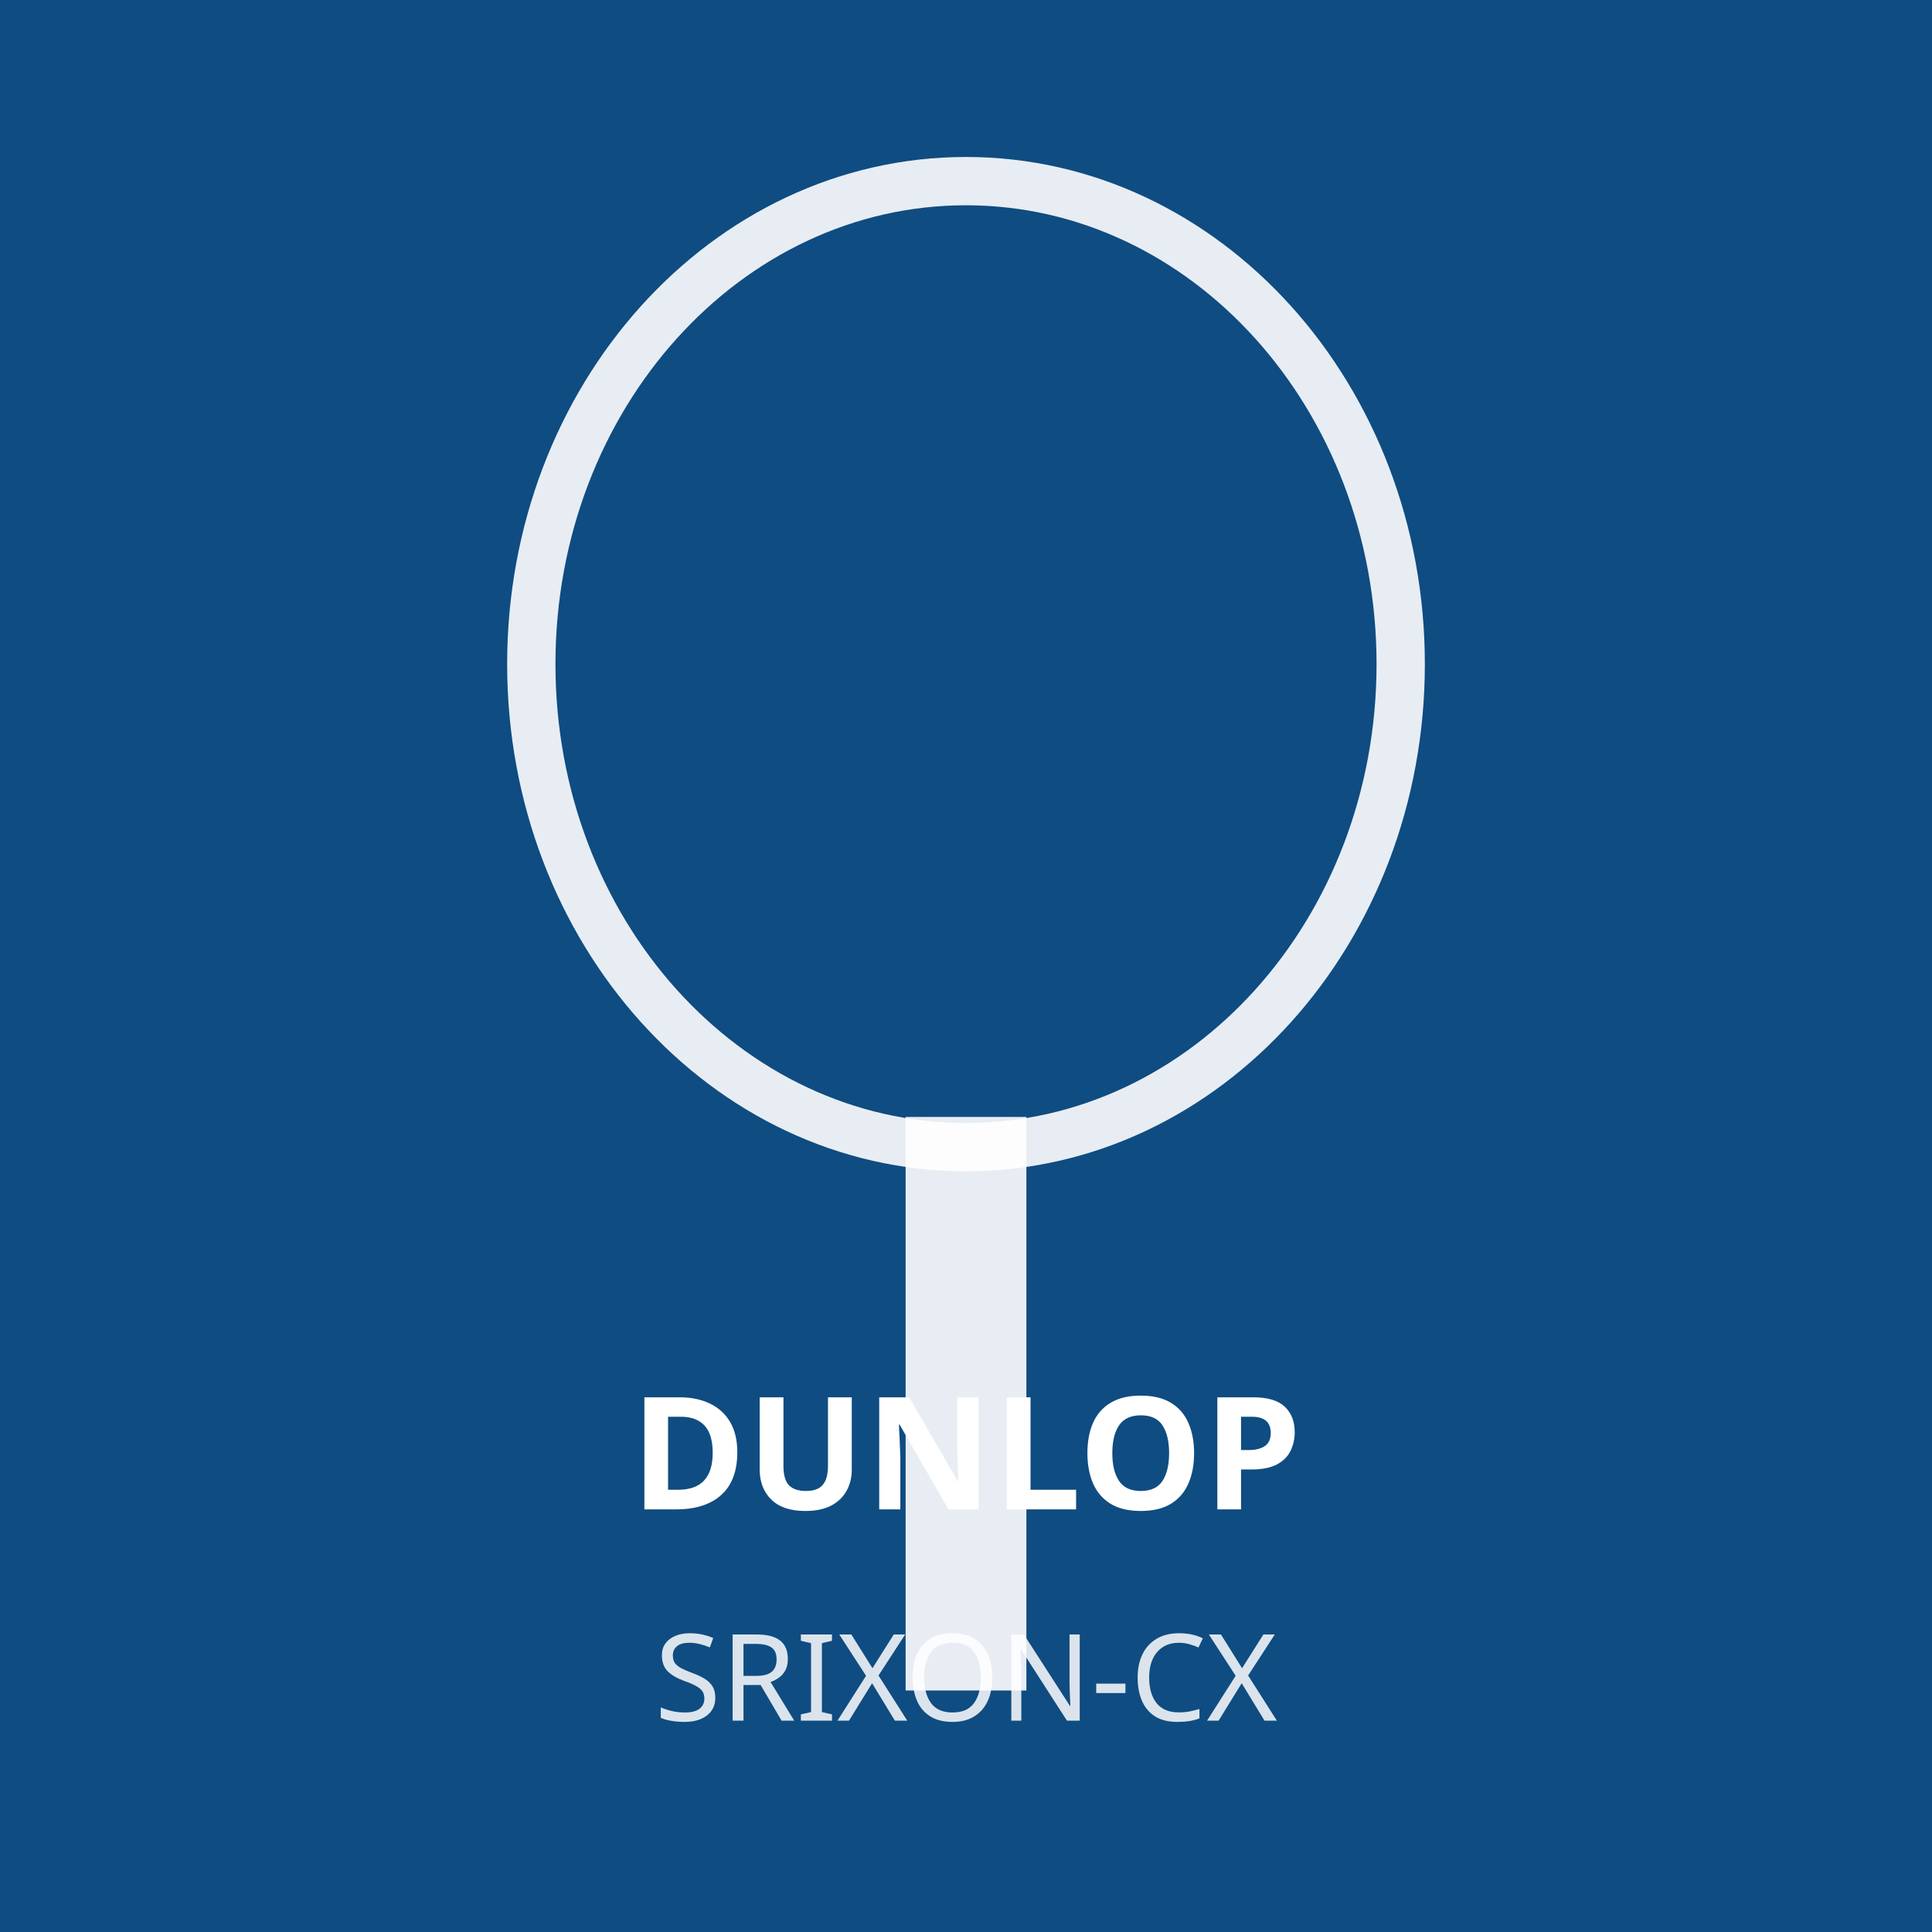
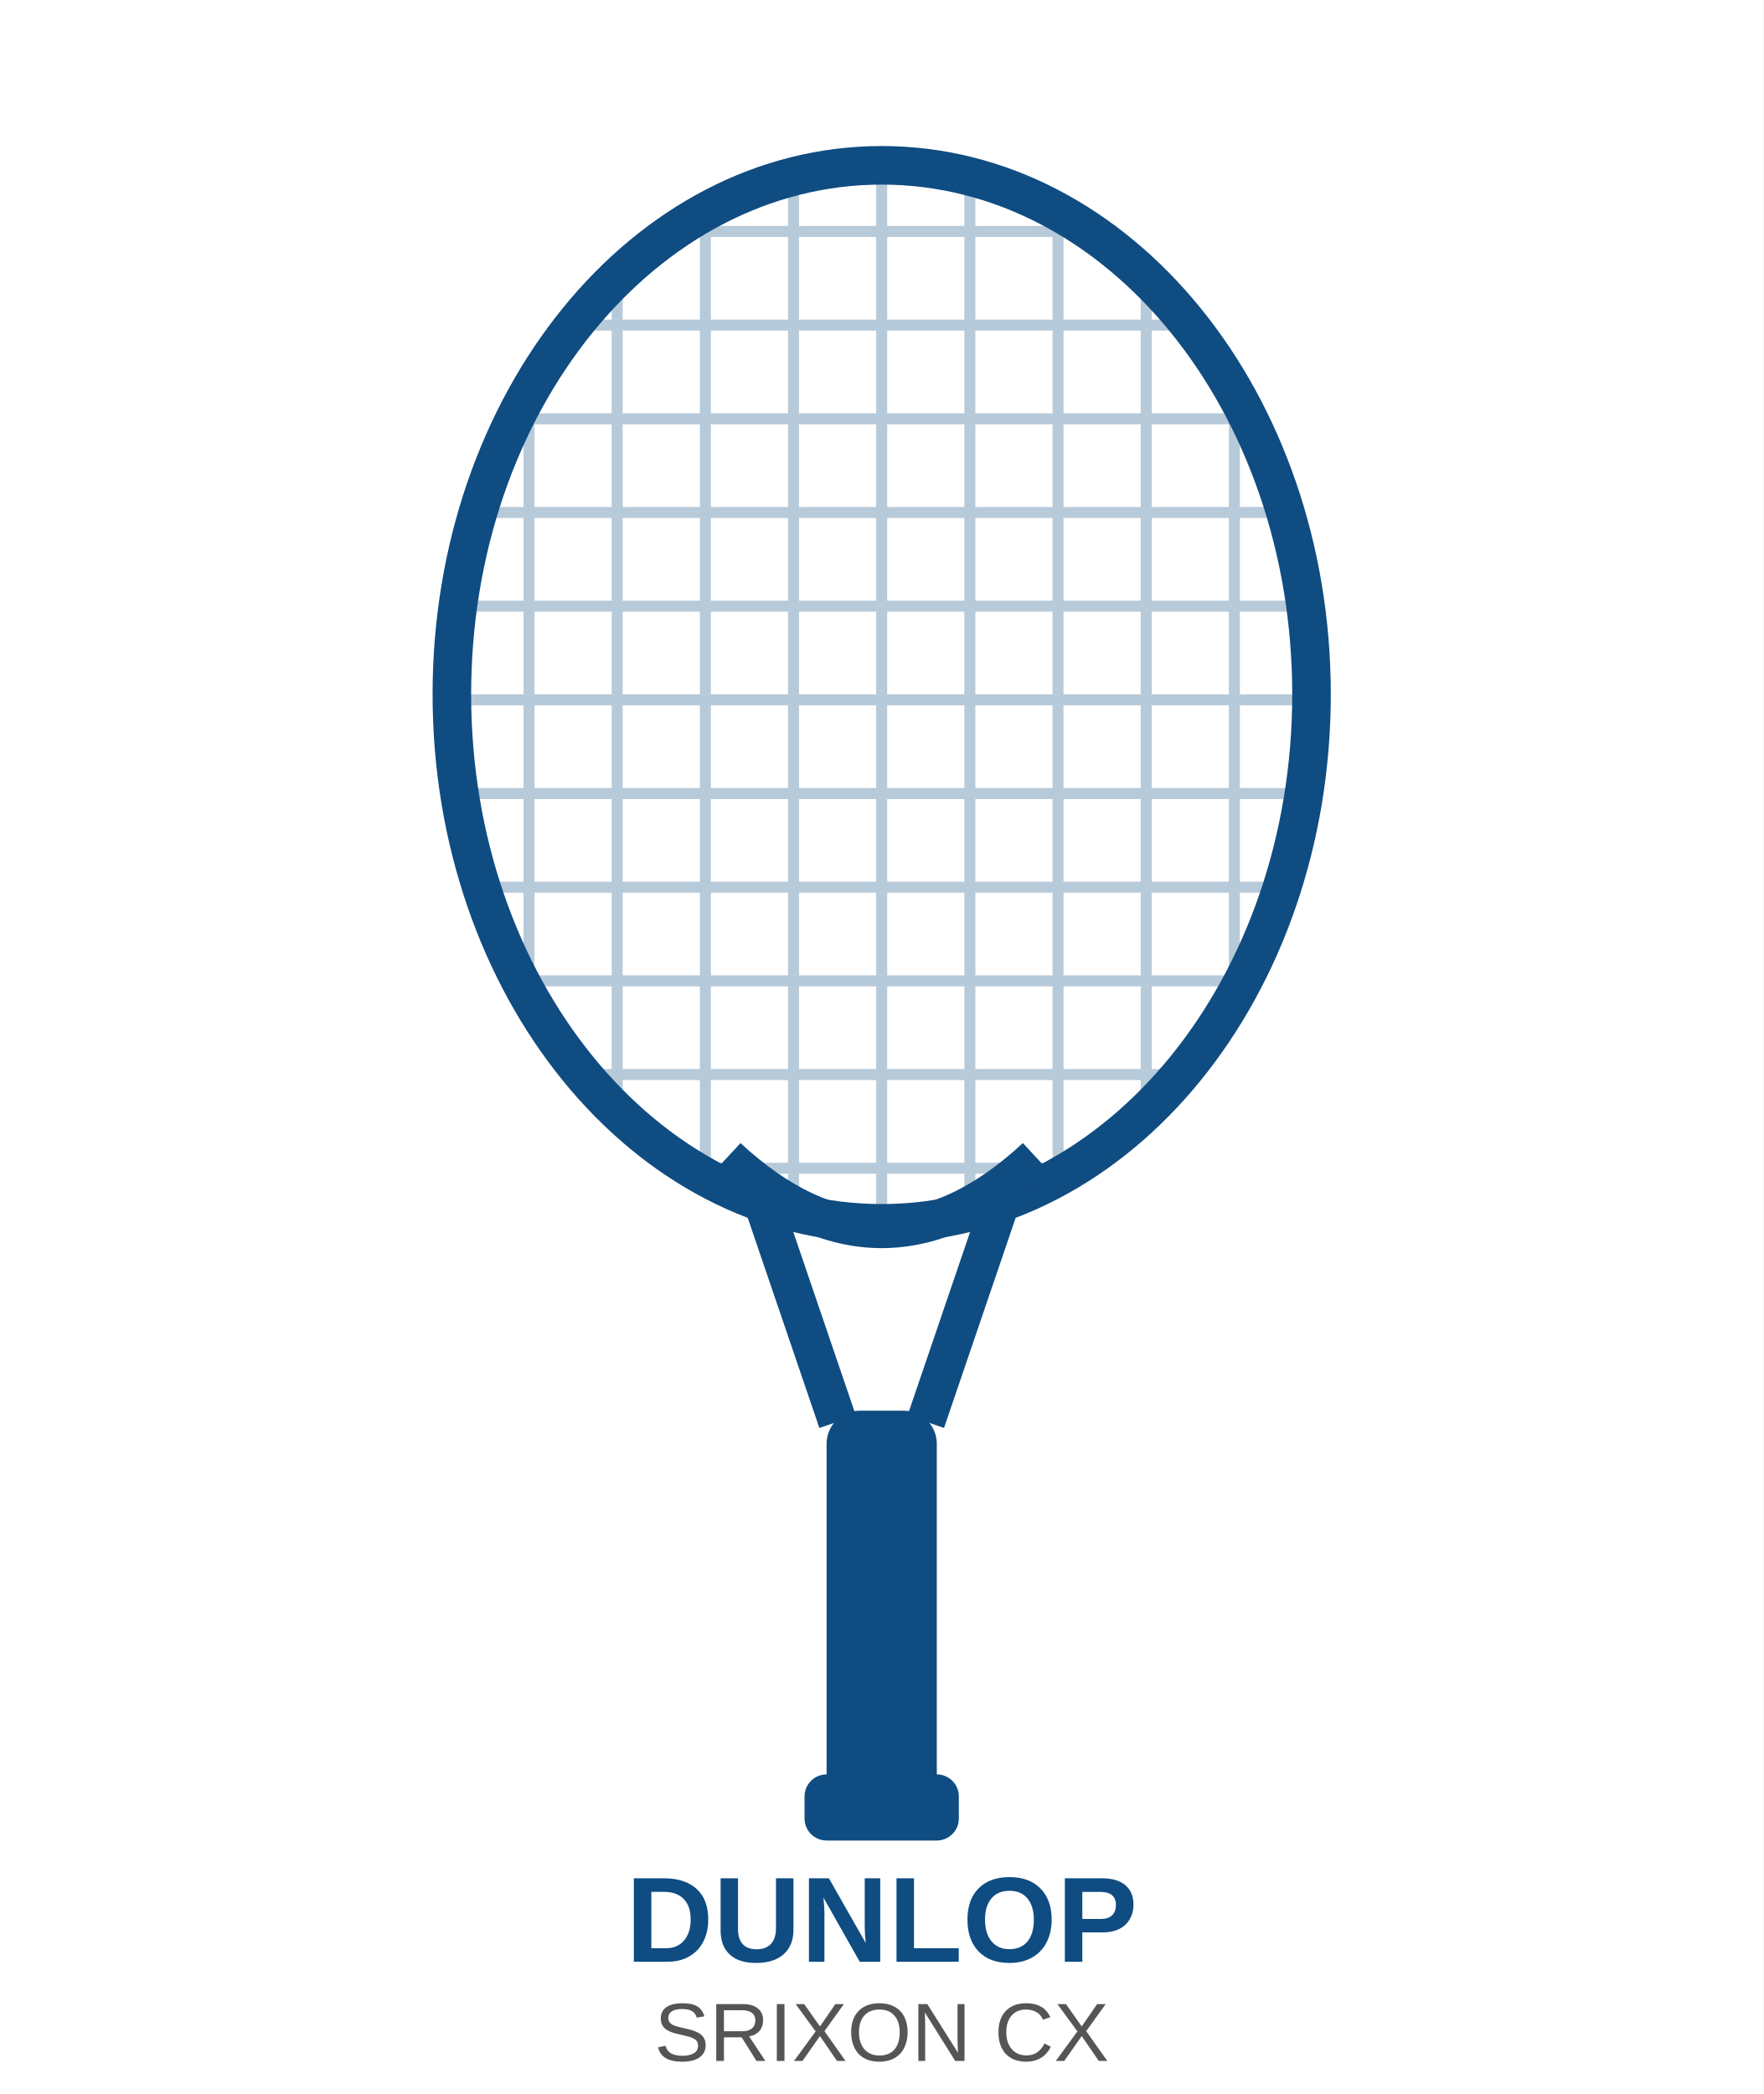
- <svg xmlns="http://www.w3.org/2000/svg" width="320" height="320" viewBox="0 0 320 320">
-   <rect width="320" height="320" fill="#0f4c81" />
-   <ellipse cx="160" cy="110" rx="72" ry="80" fill="none" stroke="#ffffff" stroke-width="8" opacity="0.9" />
-   <rect x="150" y="185" width="20" height="95" fill="#ffffff" opacity="0.9" />
-   <text x="160" y="250" font-family="sans-serif" font-size="26" font-weight="bold" fill="#ffffff" text-anchor="middle">DUNLOP</text>
-   <text x="160" y="285" font-family="sans-serif" font-size="20" fill="#ffffff" text-anchor="middle" opacity="0.85">SRIXON-CX</text>
+ <svg xmlns="http://www.w3.org/2000/svg" width="320" height="380" viewBox="0 0 320 380">
+   <rect width="320" height="380" fill="#ffffff" />
+   <defs>
+     <clipPath id="h">
+       <ellipse cx="160" cy="126" rx="78" ry="96" />
+     </clipPath>
+   </defs>
+   <g clip-path="url(#h)" stroke="#0f4c81" stroke-width="2" opacity="0.3">
+     <line x1="96" y1="32" x2="96" y2="220" />
+     <line x1="112" y1="32" x2="112" y2="220" />
+     <line x1="128" y1="32" x2="128" y2="220" />
+     <line x1="144" y1="32" x2="144" y2="220" />
+     <line x1="160" y1="32" x2="160" y2="220" />
+     <line x1="176" y1="32" x2="176" y2="220" />
+     <line x1="192" y1="32" x2="192" y2="220" />
+     <line x1="208" y1="32" x2="208" y2="220" />
+     <line x1="224" y1="32" x2="224" y2="220" />
+     <line x1="82" y1="42" x2="238" y2="42" />
+     <line x1="82" y1="59" x2="238" y2="59" />
+     <line x1="82" y1="76" x2="238" y2="76" />
+     <line x1="82" y1="93" x2="238" y2="93" />
+     <line x1="82" y1="110" x2="238" y2="110" />
+     <line x1="82" y1="127" x2="238" y2="127" />
+     <line x1="82" y1="144" x2="238" y2="144" />
+     <line x1="82" y1="161" x2="238" y2="161" />
+     <line x1="82" y1="178" x2="238" y2="178" />
+     <line x1="82" y1="195" x2="238" y2="195" />
+     <line x1="82" y1="212" x2="238" y2="212" />
+   </g>
+   <ellipse cx="160" cy="126" rx="78" ry="96" fill="none" stroke="#0f4c81" stroke-width="7" />
+   <path d="M132,210 Q160,236 188,210" fill="none" stroke="#0f4c81" stroke-width="7" />
+   <path d="M137,214 L152,258 M183,214 L168,258" fill="none" stroke="#0f4c81" stroke-width="7" />
+   <rect x="150" y="256" width="20" height="72" rx="6" fill="#0f4c81" />
+   <rect x="146" y="322" width="28" height="12" rx="4" fill="#0f4c81" />
+   <text x="160" y="356" font-family="Arial, sans-serif" font-size="22" font-weight="bold" fill="#0f4c81" text-anchor="middle">DUNLOP</text>
+   <text x="160" y="374" font-family="Arial, sans-serif" font-size="15" fill="#555555" text-anchor="middle">SRIXON CX</text>
</svg>
